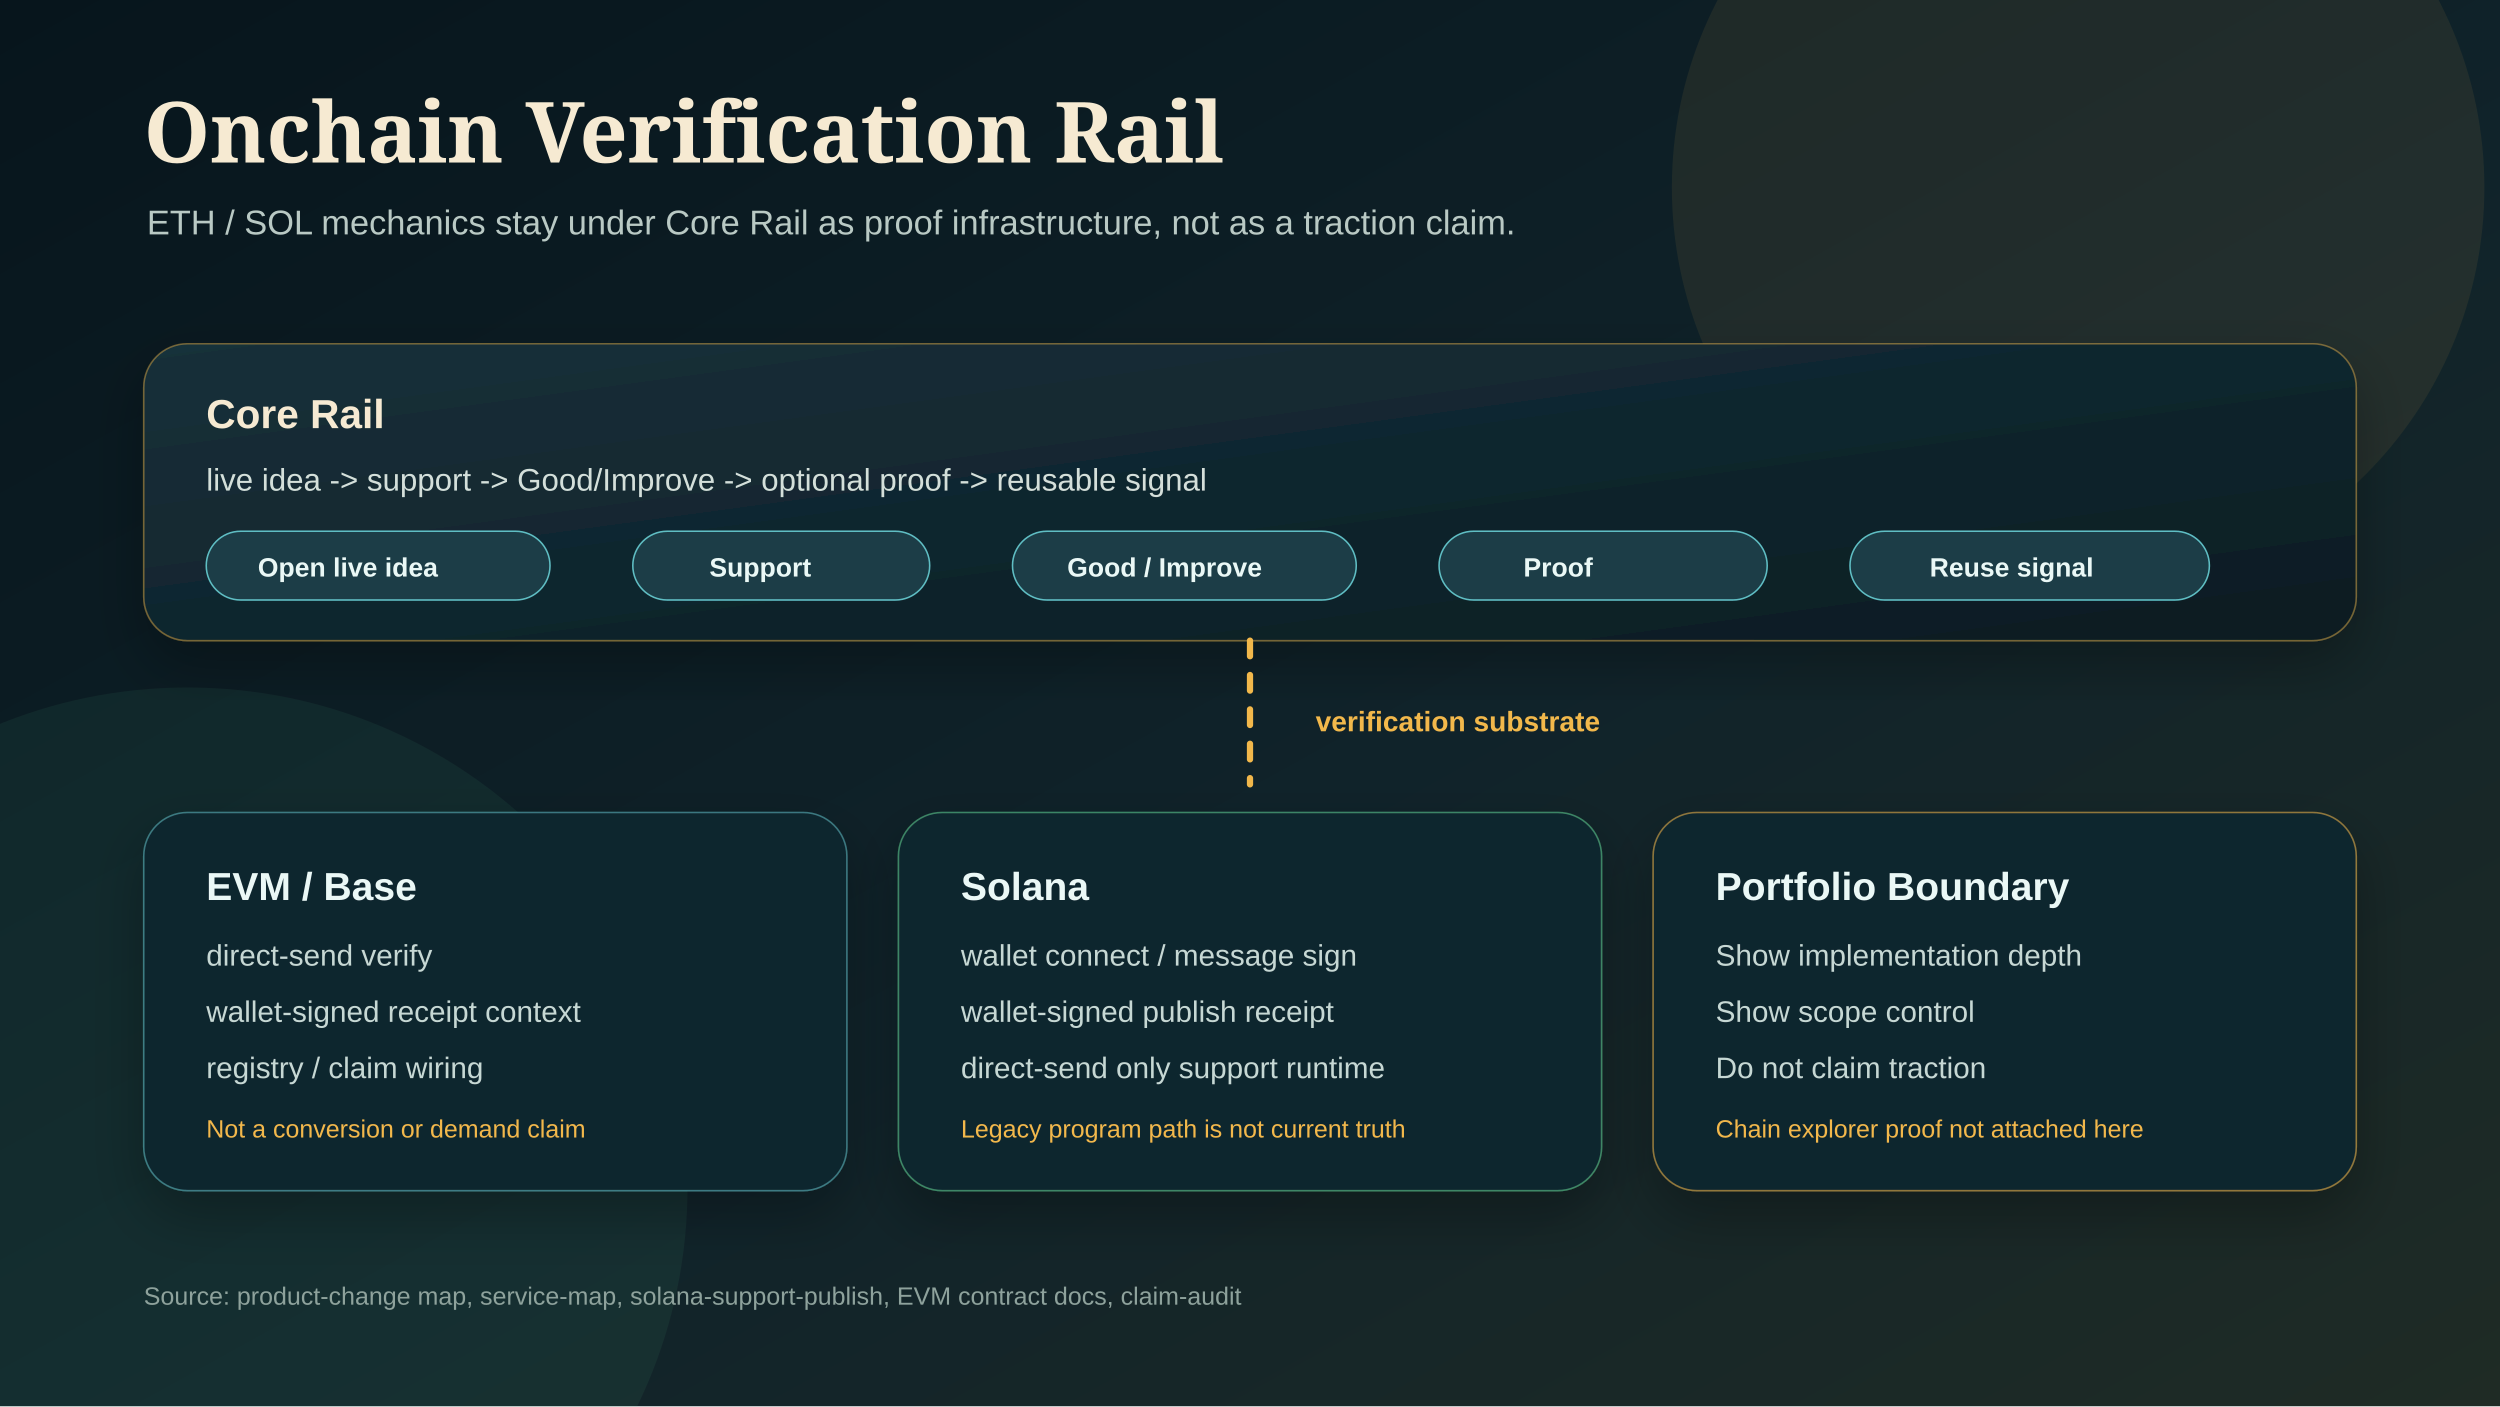
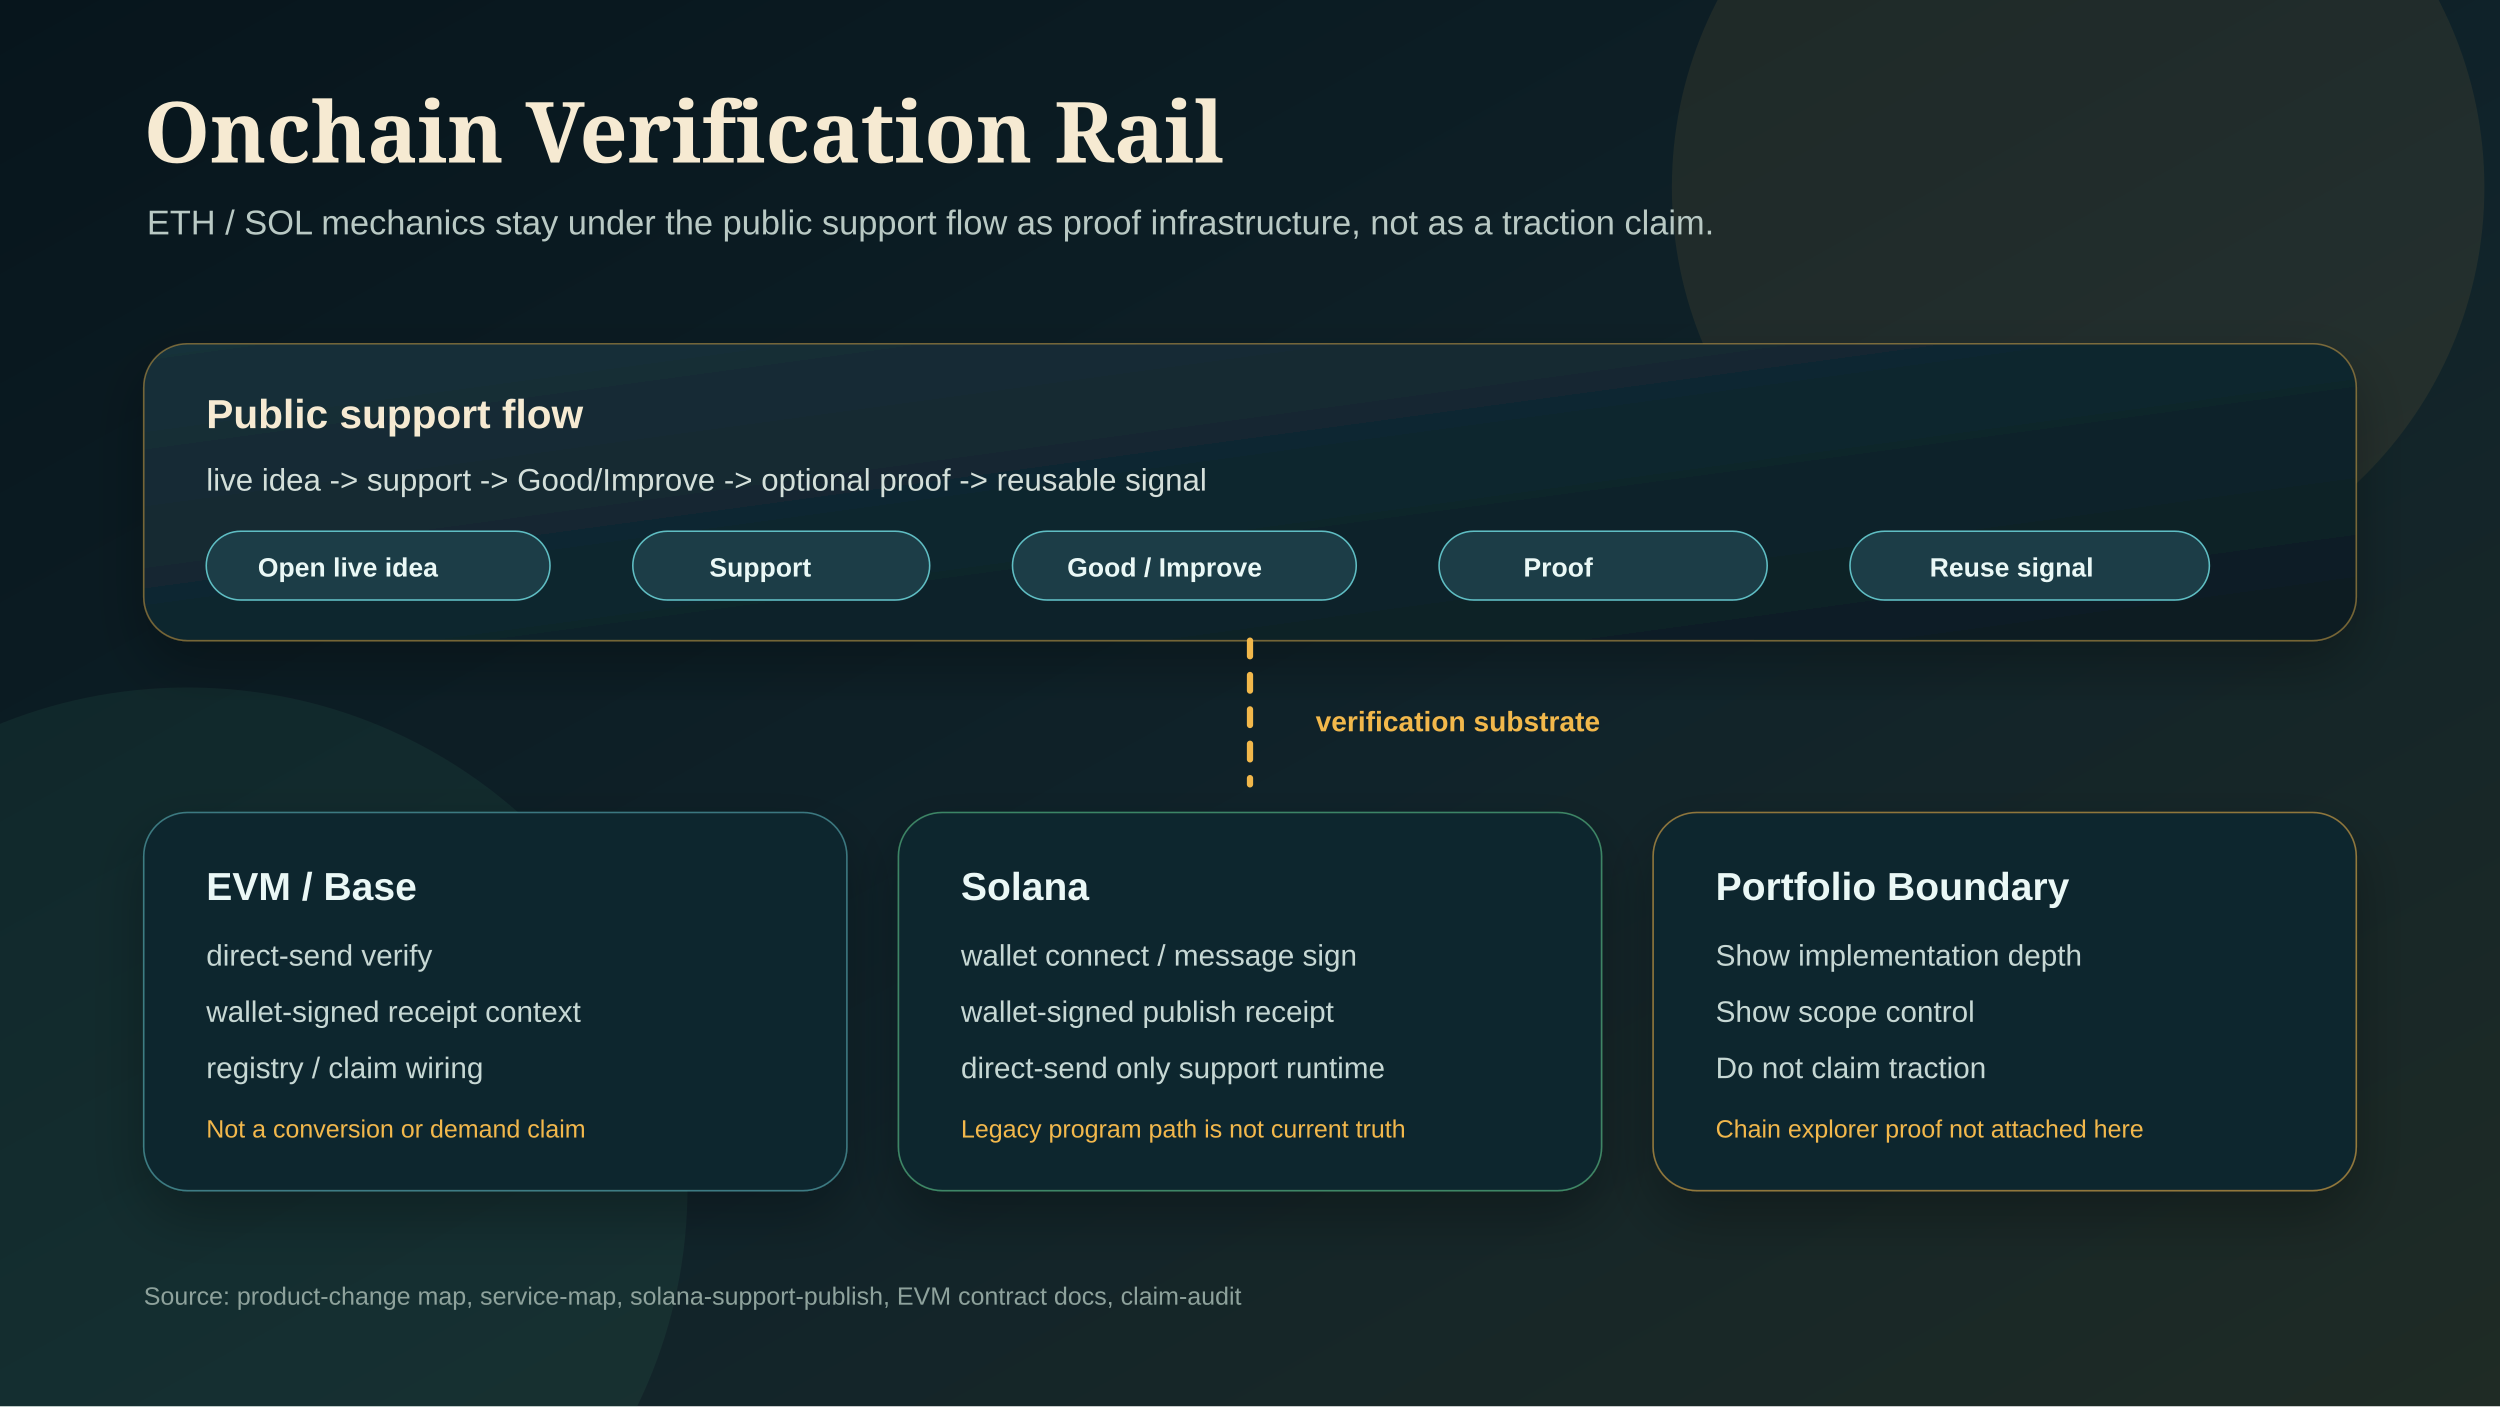
<svg xmlns="http://www.w3.org/2000/svg" width="1600" height="900" viewBox="0 0 1600 900" role="img" aria-labelledby="title desc">
  <defs>
    <linearGradient id="bg" x1="0" x2="1" y1="0" y2="1">
      <stop offset="0" stop-color="#07151c" />
      <stop offset="0.55" stop-color="#10232a" />
      <stop offset="1" stop-color="#1f2b25" />
    </linearGradient>
    <linearGradient id="card" x1="0" x2="1" y1="0" y2="1">
      <stop offset="0" stop-color="#16303a" />
      <stop offset="1" stop-color="#0b1c22" />
    </linearGradient>
    <filter id="shadow" x="-20%" y="-20%" width="140%" height="140%">
      <feDropShadow dx="0" dy="16" stdDeviation="18" flood-color="#000000" flood-opacity="0.28" />
    </filter>
  </defs>
  <rect width="1600" height="900" fill="url(#bg)" />
  <circle cx="1330" cy="120" r="260" fill="#f2b84b" opacity="0.08" />
  <circle cx="120" cy="760" r="320" fill="#61d394" opacity="0.07" />
  <text x="92" y="104" fill="#f6ead2" font-family="Georgia, serif" font-size="54" font-weight="700">Onchain Verification Rail</text>
-   <text x="94" y="150" fill="#b9c9c4" font-family="Arial, sans-serif" font-size="22">ETH / SOL mechanics stay under Core Rail as proof infrastructure, not as a traction claim.</text>
+   <text x="94" y="150" fill="#b9c9c4" font-family="Arial, sans-serif" font-size="22">ETH / SOL mechanics stay under the public support flow as proof infrastructure, not as a traction claim.</text>
  <g filter="url(#shadow)">
    <rect x="92" y="220" width="1416" height="190" rx="28" fill="url(#card)" stroke="#f2b84b" stroke-opacity="0.44" />
-     <text x="132" y="274" fill="#f6ead2" font-family="Arial, sans-serif" font-size="26" font-weight="700">Core Rail</text>
+     <text x="132" y="274" fill="#f6ead2" font-family="Arial, sans-serif" font-size="26" font-weight="700">Public support flow</text>
    <text x="132" y="314" fill="#d4dfda" font-family="Arial, sans-serif" font-size="20">live idea -&gt; support -&gt; Good/Improve -&gt; optional proof -&gt; reusable signal</text>
    <g font-family="Arial, sans-serif" font-size="17" font-weight="700">
      <rect x="132" y="340" width="220" height="44" rx="22" fill="#1c3d46" stroke="#5fbec4" />
      <text x="165" y="369" fill="#eaf8f6">Open live idea</text>
      <rect x="405" y="340" width="190" height="44" rx="22" fill="#1c3d46" stroke="#5fbec4" />
      <text x="454" y="369" fill="#eaf8f6">Support</text>
      <rect x="648" y="340" width="220" height="44" rx="22" fill="#1c3d46" stroke="#5fbec4" />
      <text x="683" y="369" fill="#eaf8f6">Good / Improve</text>
      <rect x="921" y="340" width="210" height="44" rx="22" fill="#1c3d46" stroke="#5fbec4" />
      <text x="975" y="369" fill="#eaf8f6">Proof</text>
      <rect x="1184" y="340" width="230" height="44" rx="22" fill="#1c3d46" stroke="#5fbec4" />
      <text x="1235" y="369" fill="#eaf8f6">Reuse signal</text>
    </g>
  </g>
  <path d="M800 410 L800 502" stroke="#f2b84b" stroke-width="4" stroke-linecap="round" stroke-dasharray="10 12" />
  <text x="842" y="468" fill="#f2b84b" font-family="Arial, sans-serif" font-size="18" font-weight="700">verification substrate</text>
  <g filter="url(#shadow)">
    <rect x="92" y="520" width="450" height="242" rx="28" fill="#10262f" stroke="#5fbec4" stroke-opacity="0.55" />
    <text x="132" y="576" fill="#eaf8f6" font-family="Arial, sans-serif" font-size="25" font-weight="700">EVM / Base</text>
    <text x="132" y="618" fill="#c6d8d4" font-family="Arial, sans-serif" font-size="19">direct-send verify</text>
    <text x="132" y="654" fill="#c6d8d4" font-family="Arial, sans-serif" font-size="19">wallet-signed receipt context</text>
    <text x="132" y="690" fill="#c6d8d4" font-family="Arial, sans-serif" font-size="19">registry / claim wiring</text>
    <text x="132" y="728" fill="#f2b84b" font-family="Arial, sans-serif" font-size="16">Not a conversion or demand claim</text>
  </g>
  <g filter="url(#shadow)">
    <rect x="575" y="520" width="450" height="242" rx="28" fill="#10262f" stroke="#61d394" stroke-opacity="0.55" />
    <text x="615" y="576" fill="#eaf8f6" font-family="Arial, sans-serif" font-size="25" font-weight="700">Solana</text>
    <text x="615" y="618" fill="#c6d8d4" font-family="Arial, sans-serif" font-size="19">wallet connect / message sign</text>
    <text x="615" y="654" fill="#c6d8d4" font-family="Arial, sans-serif" font-size="19">wallet-signed publish receipt</text>
    <text x="615" y="690" fill="#c6d8d4" font-family="Arial, sans-serif" font-size="19">direct-send only support runtime</text>
    <text x="615" y="728" fill="#f2b84b" font-family="Arial, sans-serif" font-size="16">Legacy program path is not current truth</text>
  </g>
  <g filter="url(#shadow)">
    <rect x="1058" y="520" width="450" height="242" rx="28" fill="#10262f" stroke="#f2b84b" stroke-opacity="0.55" />
    <text x="1098" y="576" fill="#eaf8f6" font-family="Arial, sans-serif" font-size="25" font-weight="700">Portfolio Boundary</text>
    <text x="1098" y="618" fill="#c6d8d4" font-family="Arial, sans-serif" font-size="19">Show implementation depth</text>
    <text x="1098" y="654" fill="#c6d8d4" font-family="Arial, sans-serif" font-size="19">Show scope control</text>
    <text x="1098" y="690" fill="#c6d8d4" font-family="Arial, sans-serif" font-size="19">Do not claim traction</text>
    <text x="1098" y="728" fill="#f2b84b" font-family="Arial, sans-serif" font-size="16">Chain explorer proof not attached here</text>
  </g>
  <text x="92" y="835" fill="#8ea29c" font-family="Arial, sans-serif" font-size="16">Source: product-change map, service-map, solana-support-publish, EVM contract docs, claim-audit</text>
</svg>
